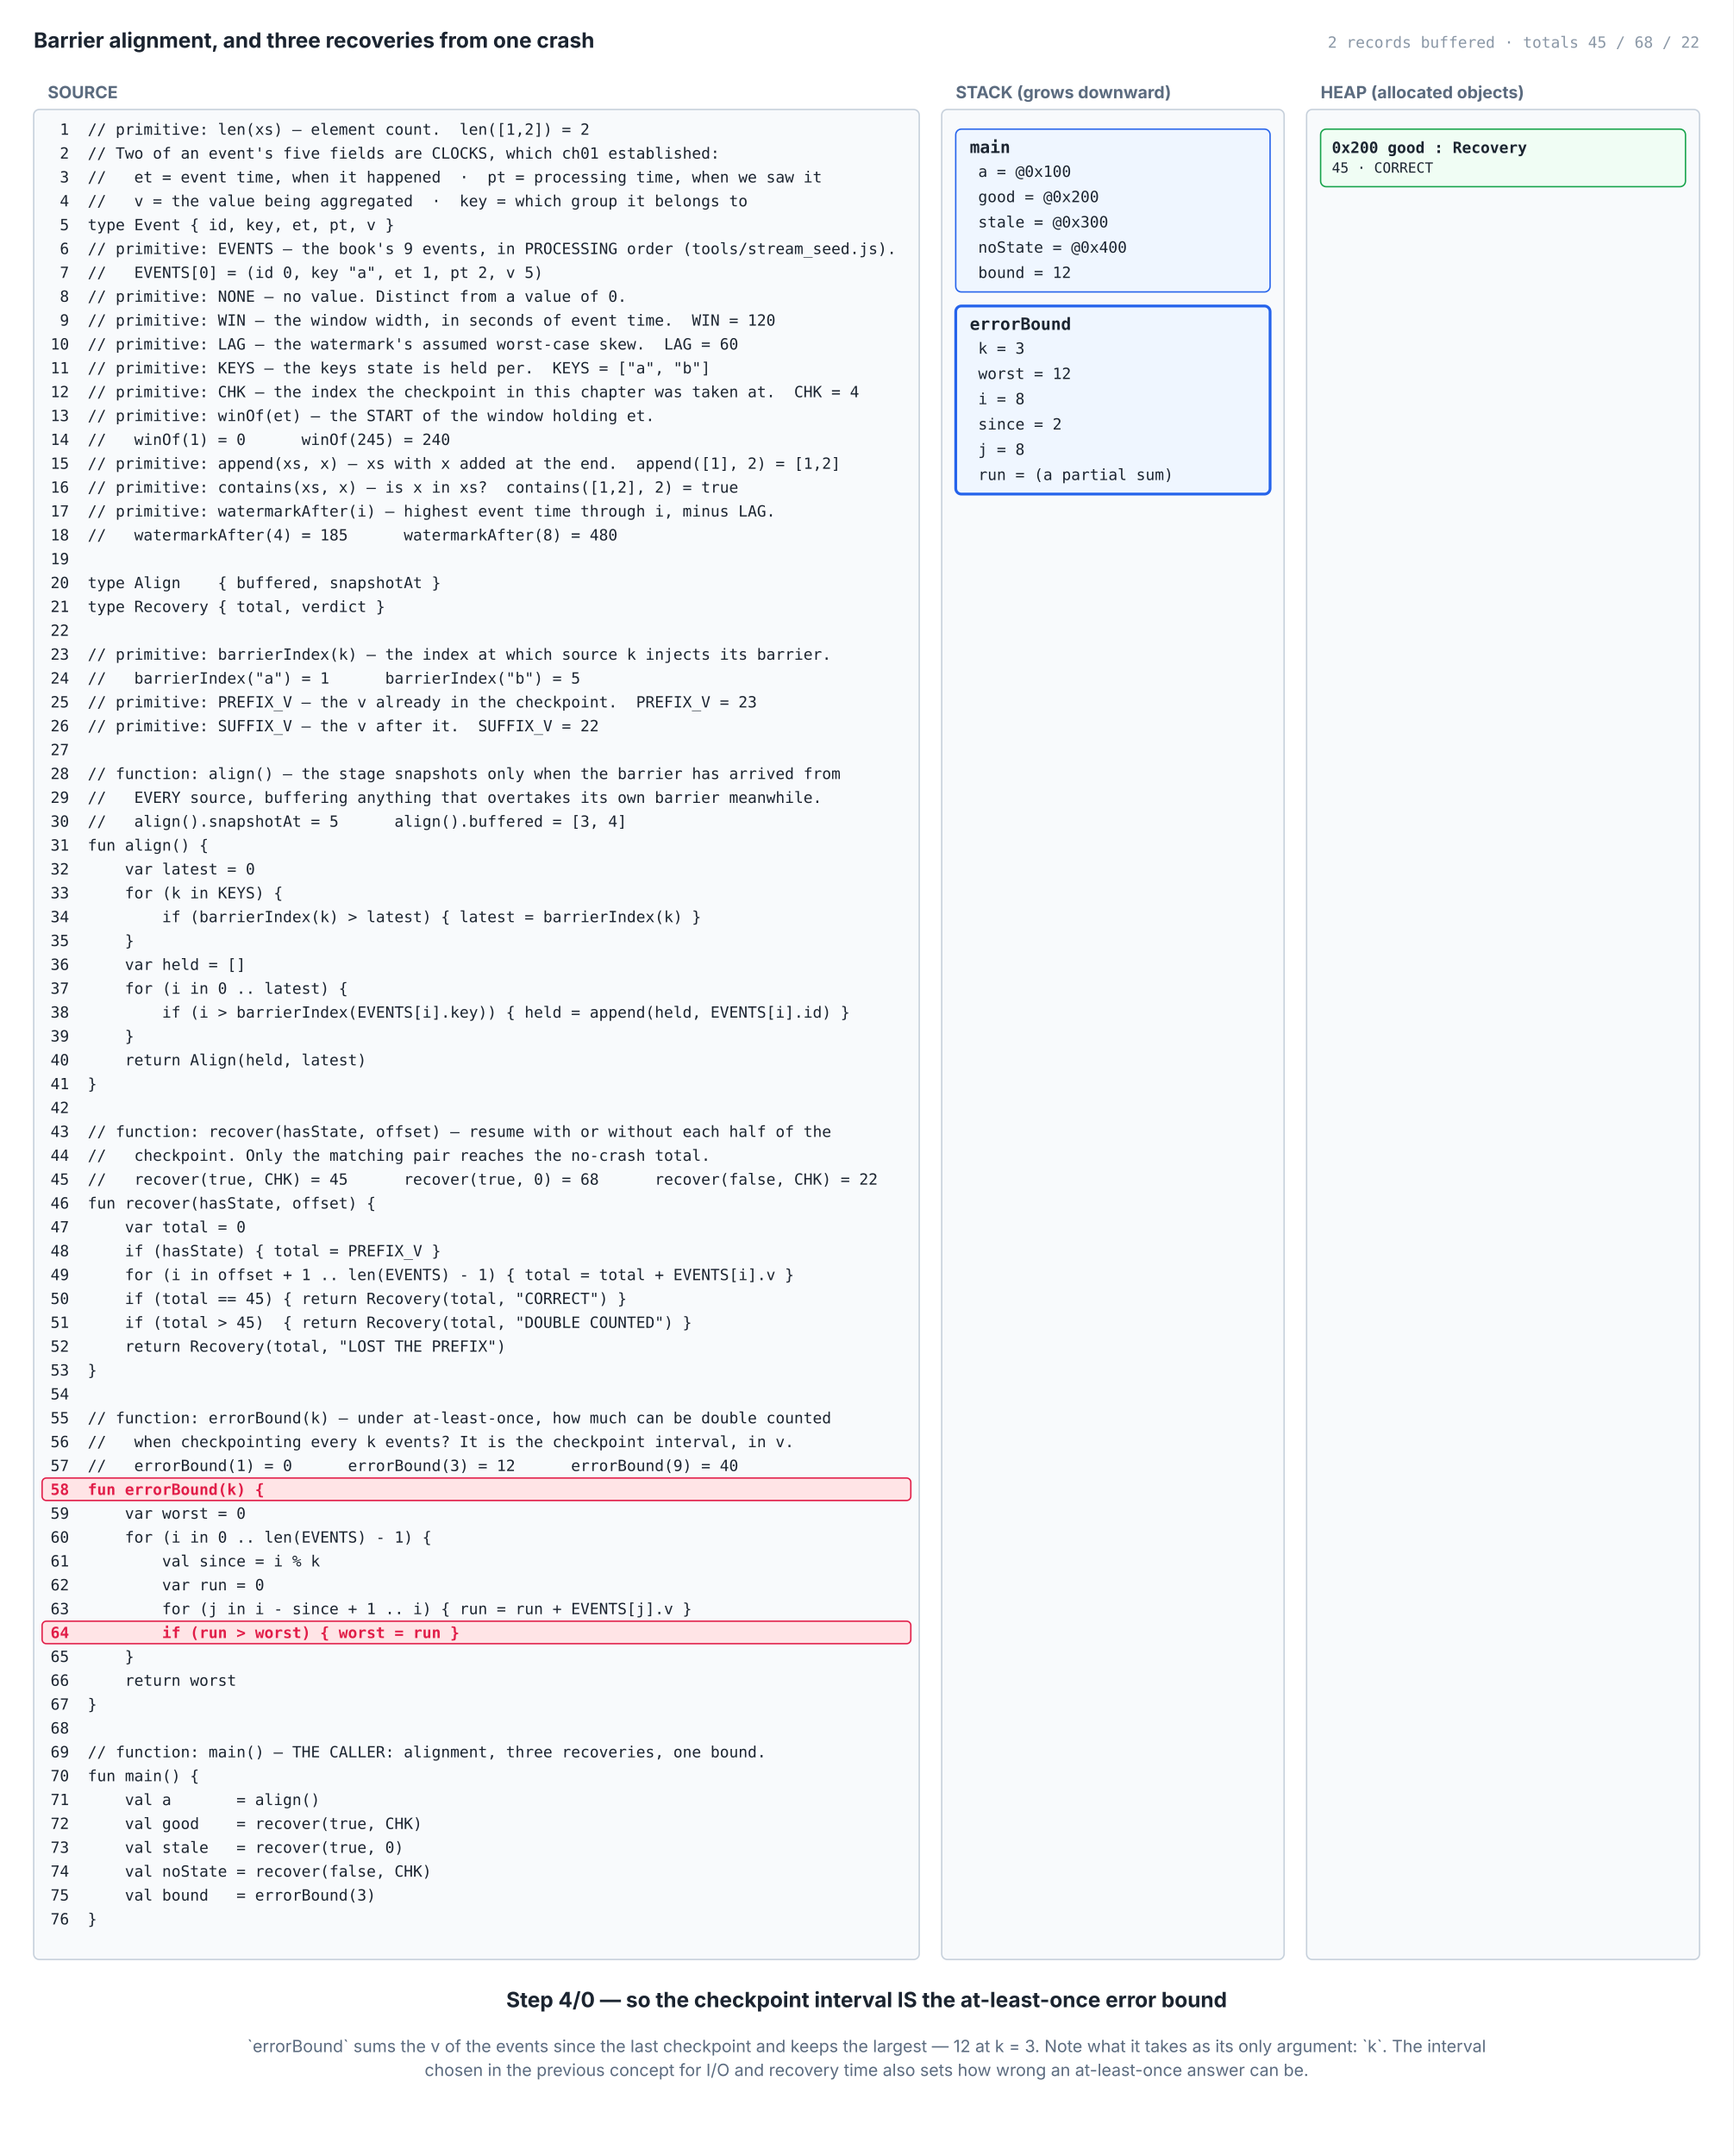
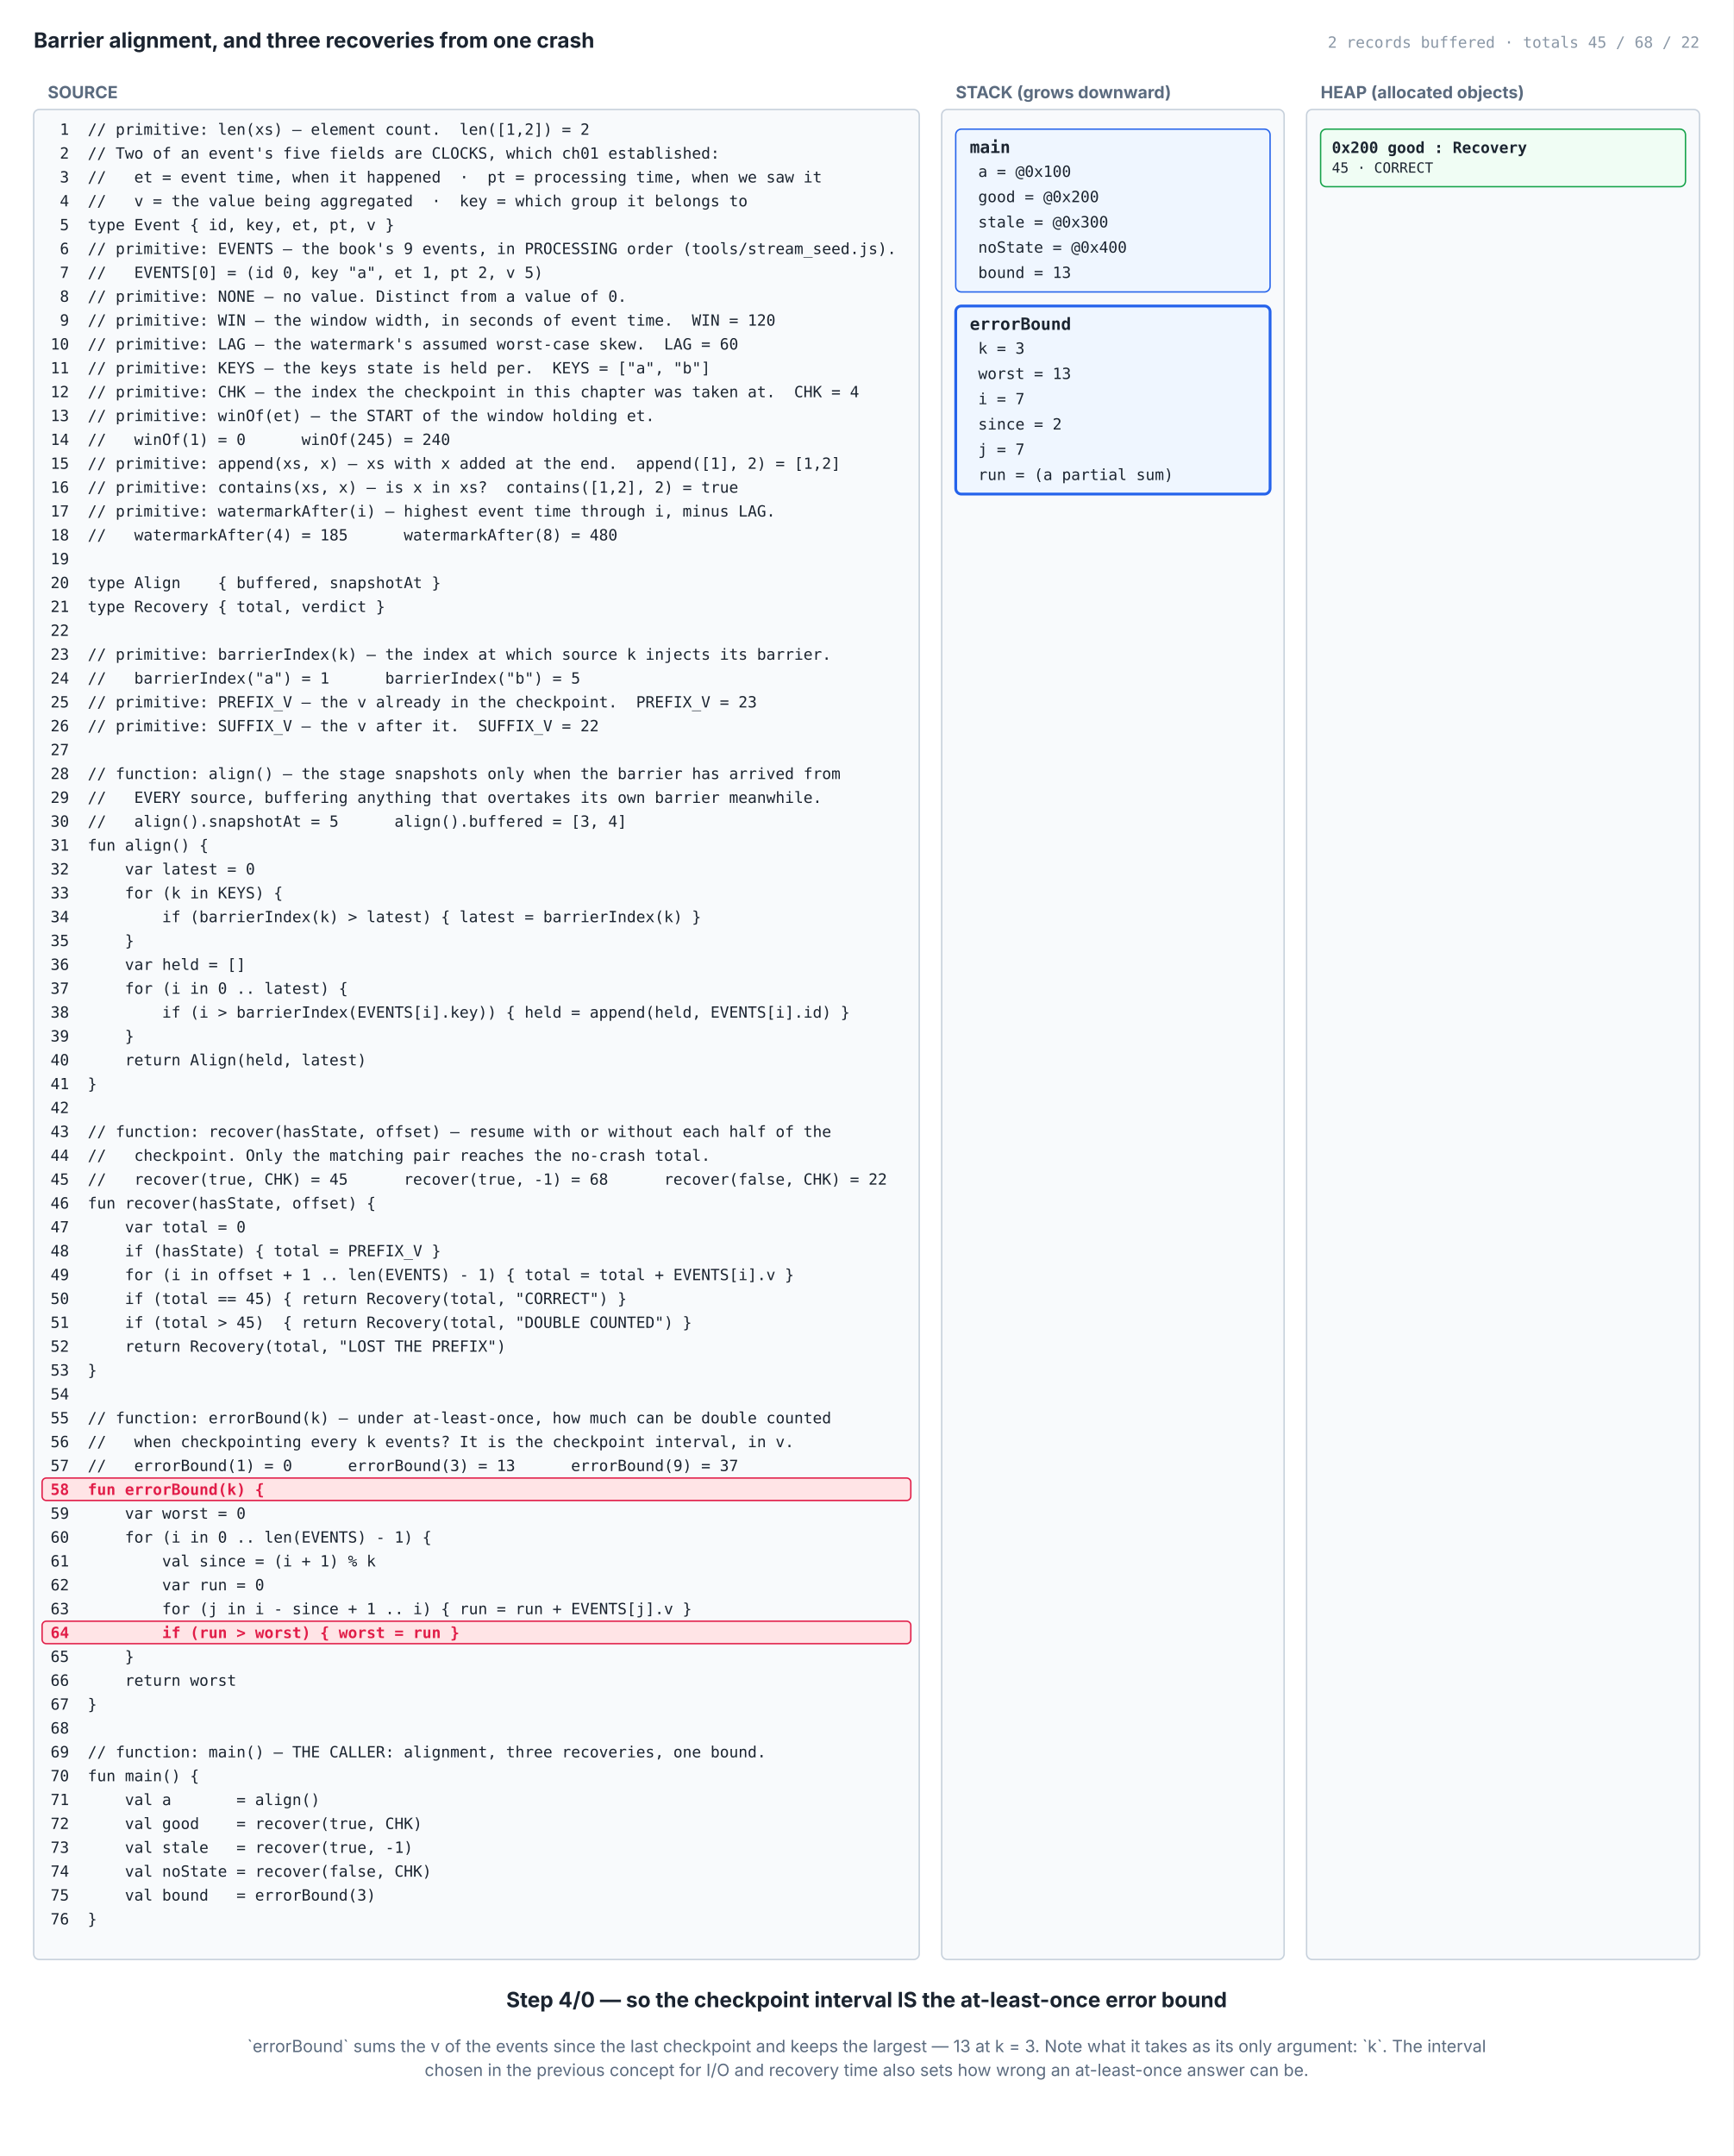
<svg xmlns="http://www.w3.org/2000/svg" viewBox="0 0 1235 1536" width="1235" height="1536" role="img" aria-label="so the checkpoint interval IS the at-least-once error bound">
  <rect width="1235" height="1536" fill="#ffffff" />
  <text x="24" y="34" font-family="system-ui,-apple-system,Segoe UI,sans-serif" font-size="15" font-weight="700" fill="#1b2430" text-anchor="start">Barrier alignment, and three recoveries from one crash</text>
  <text x="1211" y="34" font-family="ui-monospace,SFMono-Regular,Menlo,Consolas,monospace" font-size="11" font-weight="400" fill="#8a97a6" text-anchor="end">2 records buffered · totals 45 / 68 / 22</text>
  <rect x="24" y="78" width="631" height="1318" rx="4" fill="#f8fafc" stroke="#c6d0db" stroke-width="1" />
  <text x="34" y="70" font-family="system-ui,-apple-system,Segoe UI,sans-serif" font-size="12" font-weight="700" fill="#5b6b7f" text-anchor="start">SOURCE</text>
  <text x="36" y="96" font-family="ui-monospace,SFMono-Regular,Menlo,Consolas,monospace" font-size="11" font-weight="400" fill="#1b2430" text-anchor="start" xml:space="preserve"> 1  // primitive: len(xs) — element count.  len([1,2]) = 2</text>
  <text x="36" y="113" font-family="ui-monospace,SFMono-Regular,Menlo,Consolas,monospace" font-size="11" font-weight="400" fill="#1b2430" text-anchor="start" xml:space="preserve"> 2  // Two of an event's five fields are CLOCKS, which ch01 established:</text>
  <text x="36" y="130" font-family="ui-monospace,SFMono-Regular,Menlo,Consolas,monospace" font-size="11" font-weight="400" fill="#1b2430" text-anchor="start" xml:space="preserve"> 3  //   et = event time, when it happened  ·  pt = processing time, when we saw it</text>
  <text x="36" y="147" font-family="ui-monospace,SFMono-Regular,Menlo,Consolas,monospace" font-size="11" font-weight="400" fill="#1b2430" text-anchor="start" xml:space="preserve"> 4  //   v = the value being aggregated  ·  key = which group it belongs to</text>
  <text x="36" y="164" font-family="ui-monospace,SFMono-Regular,Menlo,Consolas,monospace" font-size="11" font-weight="400" fill="#1b2430" text-anchor="start" xml:space="preserve"> 5  type Event { id, key, et, pt, v }</text>
  <text x="36" y="181" font-family="ui-monospace,SFMono-Regular,Menlo,Consolas,monospace" font-size="11" font-weight="400" fill="#1b2430" text-anchor="start" xml:space="preserve"> 6  // primitive: EVENTS — the book's 9 events, in PROCESSING order (tools/stream_seed.js).</text>
  <text x="36" y="198" font-family="ui-monospace,SFMono-Regular,Menlo,Consolas,monospace" font-size="11" font-weight="400" fill="#1b2430" text-anchor="start" xml:space="preserve"> 7  //   EVENTS[0] = (id 0, key "a", et 1, pt 2, v 5)</text>
  <text x="36" y="215" font-family="ui-monospace,SFMono-Regular,Menlo,Consolas,monospace" font-size="11" font-weight="400" fill="#1b2430" text-anchor="start" xml:space="preserve"> 8  // primitive: NONE — no value. Distinct from a value of 0.</text>
  <text x="36" y="232" font-family="ui-monospace,SFMono-Regular,Menlo,Consolas,monospace" font-size="11" font-weight="400" fill="#1b2430" text-anchor="start" xml:space="preserve"> 9  // primitive: WIN — the window width, in seconds of event time.  WIN = 120</text>
  <text x="36" y="249" font-family="ui-monospace,SFMono-Regular,Menlo,Consolas,monospace" font-size="11" font-weight="400" fill="#1b2430" text-anchor="start" xml:space="preserve">10  // primitive: LAG — the watermark's assumed worst-case skew.  LAG = 60</text>
  <text x="36" y="266" font-family="ui-monospace,SFMono-Regular,Menlo,Consolas,monospace" font-size="11" font-weight="400" fill="#1b2430" text-anchor="start" xml:space="preserve">11  // primitive: KEYS — the keys state is held per.  KEYS = ["a", "b"]</text>
  <text x="36" y="283" font-family="ui-monospace,SFMono-Regular,Menlo,Consolas,monospace" font-size="11" font-weight="400" fill="#1b2430" text-anchor="start" xml:space="preserve">12  // primitive: CHK — the index the checkpoint in this chapter was taken at.  CHK = 4</text>
  <text x="36" y="300" font-family="ui-monospace,SFMono-Regular,Menlo,Consolas,monospace" font-size="11" font-weight="400" fill="#1b2430" text-anchor="start" xml:space="preserve">13  // primitive: winOf(et) — the START of the window holding et.</text>
  <text x="36" y="317" font-family="ui-monospace,SFMono-Regular,Menlo,Consolas,monospace" font-size="11" font-weight="400" fill="#1b2430" text-anchor="start" xml:space="preserve">14  //   winOf(1) = 0      winOf(245) = 240</text>
  <text x="36" y="334" font-family="ui-monospace,SFMono-Regular,Menlo,Consolas,monospace" font-size="11" font-weight="400" fill="#1b2430" text-anchor="start" xml:space="preserve">15  // primitive: append(xs, x) — xs with x added at the end.  append([1], 2) = [1,2]</text>
  <text x="36" y="351" font-family="ui-monospace,SFMono-Regular,Menlo,Consolas,monospace" font-size="11" font-weight="400" fill="#1b2430" text-anchor="start" xml:space="preserve">16  // primitive: contains(xs, x) — is x in xs?  contains([1,2], 2) = true</text>
  <text x="36" y="368" font-family="ui-monospace,SFMono-Regular,Menlo,Consolas,monospace" font-size="11" font-weight="400" fill="#1b2430" text-anchor="start" xml:space="preserve">17  // primitive: watermarkAfter(i) — highest event time through i, minus LAG.</text>
  <text x="36" y="385" font-family="ui-monospace,SFMono-Regular,Menlo,Consolas,monospace" font-size="11" font-weight="400" fill="#1b2430" text-anchor="start" xml:space="preserve">18  //   watermarkAfter(4) = 185      watermarkAfter(8) = 480</text>
  <text x="36" y="402" font-family="ui-monospace,SFMono-Regular,Menlo,Consolas,monospace" font-size="11" font-weight="400" fill="#1b2430" text-anchor="start" xml:space="preserve">19  </text>
  <text x="36" y="419" font-family="ui-monospace,SFMono-Regular,Menlo,Consolas,monospace" font-size="11" font-weight="400" fill="#1b2430" text-anchor="start" xml:space="preserve">20  type Align    { buffered, snapshotAt }</text>
  <text x="36" y="436" font-family="ui-monospace,SFMono-Regular,Menlo,Consolas,monospace" font-size="11" font-weight="400" fill="#1b2430" text-anchor="start" xml:space="preserve">21  type Recovery { total, verdict }</text>
  <text x="36" y="453" font-family="ui-monospace,SFMono-Regular,Menlo,Consolas,monospace" font-size="11" font-weight="400" fill="#1b2430" text-anchor="start" xml:space="preserve">22  </text>
  <text x="36" y="470" font-family="ui-monospace,SFMono-Regular,Menlo,Consolas,monospace" font-size="11" font-weight="400" fill="#1b2430" text-anchor="start" xml:space="preserve">23  // primitive: barrierIndex(k) — the index at which source k injects its barrier.</text>
  <text x="36" y="487" font-family="ui-monospace,SFMono-Regular,Menlo,Consolas,monospace" font-size="11" font-weight="400" fill="#1b2430" text-anchor="start" xml:space="preserve">24  //   barrierIndex("a") = 1      barrierIndex("b") = 5</text>
  <text x="36" y="504" font-family="ui-monospace,SFMono-Regular,Menlo,Consolas,monospace" font-size="11" font-weight="400" fill="#1b2430" text-anchor="start" xml:space="preserve">25  // primitive: PREFIX_V — the v already in the checkpoint.  PREFIX_V = 23</text>
  <text x="36" y="521" font-family="ui-monospace,SFMono-Regular,Menlo,Consolas,monospace" font-size="11" font-weight="400" fill="#1b2430" text-anchor="start" xml:space="preserve">26  // primitive: SUFFIX_V — the v after it.  SUFFIX_V = 22</text>
  <text x="36" y="538" font-family="ui-monospace,SFMono-Regular,Menlo,Consolas,monospace" font-size="11" font-weight="400" fill="#1b2430" text-anchor="start" xml:space="preserve">27  </text>
  <text x="36" y="555" font-family="ui-monospace,SFMono-Regular,Menlo,Consolas,monospace" font-size="11" font-weight="400" fill="#1b2430" text-anchor="start" xml:space="preserve">28  // function: align() — the stage snapshots only when the barrier has arrived from</text>
  <text x="36" y="572" font-family="ui-monospace,SFMono-Regular,Menlo,Consolas,monospace" font-size="11" font-weight="400" fill="#1b2430" text-anchor="start" xml:space="preserve">29  //   EVERY source, buffering anything that overtakes its own barrier meanwhile.</text>
  <text x="36" y="589" font-family="ui-monospace,SFMono-Regular,Menlo,Consolas,monospace" font-size="11" font-weight="400" fill="#1b2430" text-anchor="start" xml:space="preserve">30  //   align().snapshotAt = 5      align().buffered = [3, 4]</text>
  <text x="36" y="606" font-family="ui-monospace,SFMono-Regular,Menlo,Consolas,monospace" font-size="11" font-weight="400" fill="#1b2430" text-anchor="start" xml:space="preserve">31  fun align() {</text>
  <text x="36" y="623" font-family="ui-monospace,SFMono-Regular,Menlo,Consolas,monospace" font-size="11" font-weight="400" fill="#1b2430" text-anchor="start" xml:space="preserve">32      var latest = 0</text>
  <text x="36" y="640" font-family="ui-monospace,SFMono-Regular,Menlo,Consolas,monospace" font-size="11" font-weight="400" fill="#1b2430" text-anchor="start" xml:space="preserve">33      for (k in KEYS) {</text>
  <text x="36" y="657" font-family="ui-monospace,SFMono-Regular,Menlo,Consolas,monospace" font-size="11" font-weight="400" fill="#1b2430" text-anchor="start" xml:space="preserve">34          if (barrierIndex(k) &gt; latest) { latest = barrierIndex(k) }</text>
  <text x="36" y="674" font-family="ui-monospace,SFMono-Regular,Menlo,Consolas,monospace" font-size="11" font-weight="400" fill="#1b2430" text-anchor="start" xml:space="preserve">35      }</text>
  <text x="36" y="691" font-family="ui-monospace,SFMono-Regular,Menlo,Consolas,monospace" font-size="11" font-weight="400" fill="#1b2430" text-anchor="start" xml:space="preserve">36      var held = []</text>
  <text x="36" y="708" font-family="ui-monospace,SFMono-Regular,Menlo,Consolas,monospace" font-size="11" font-weight="400" fill="#1b2430" text-anchor="start" xml:space="preserve">37      for (i in 0 .. latest) {</text>
  <text x="36" y="725" font-family="ui-monospace,SFMono-Regular,Menlo,Consolas,monospace" font-size="11" font-weight="400" fill="#1b2430" text-anchor="start" xml:space="preserve">38          if (i &gt; barrierIndex(EVENTS[i].key)) { held = append(held, EVENTS[i].id) }</text>
  <text x="36" y="742" font-family="ui-monospace,SFMono-Regular,Menlo,Consolas,monospace" font-size="11" font-weight="400" fill="#1b2430" text-anchor="start" xml:space="preserve">39      }</text>
  <text x="36" y="759" font-family="ui-monospace,SFMono-Regular,Menlo,Consolas,monospace" font-size="11" font-weight="400" fill="#1b2430" text-anchor="start" xml:space="preserve">40      return Align(held, latest)</text>
  <text x="36" y="776" font-family="ui-monospace,SFMono-Regular,Menlo,Consolas,monospace" font-size="11" font-weight="400" fill="#1b2430" text-anchor="start" xml:space="preserve">41  }</text>
  <text x="36" y="793" font-family="ui-monospace,SFMono-Regular,Menlo,Consolas,monospace" font-size="11" font-weight="400" fill="#1b2430" text-anchor="start" xml:space="preserve">42  </text>
  <text x="36" y="810" font-family="ui-monospace,SFMono-Regular,Menlo,Consolas,monospace" font-size="11" font-weight="400" fill="#1b2430" text-anchor="start" xml:space="preserve">43  // function: recover(hasState, offset) — resume with or without each half of the</text>
  <text x="36" y="827" font-family="ui-monospace,SFMono-Regular,Menlo,Consolas,monospace" font-size="11" font-weight="400" fill="#1b2430" text-anchor="start" xml:space="preserve">44  //   checkpoint. Only the matching pair reaches the no-crash total.</text>
-   <text x="36" y="844" font-family="ui-monospace,SFMono-Regular,Menlo,Consolas,monospace" font-size="11" font-weight="400" fill="#1b2430" text-anchor="start" xml:space="preserve">45  //   recover(true, CHK) = 45      recover(true, 0) = 68      recover(false, CHK) = 22</text>
+   <text x="36" y="844" font-family="ui-monospace,SFMono-Regular,Menlo,Consolas,monospace" font-size="11" font-weight="400" fill="#1b2430" text-anchor="start" xml:space="preserve">45  //   recover(true, CHK) = 45      recover(true, -1) = 68      recover(false, CHK) = 22</text>
  <text x="36" y="861" font-family="ui-monospace,SFMono-Regular,Menlo,Consolas,monospace" font-size="11" font-weight="400" fill="#1b2430" text-anchor="start" xml:space="preserve">46  fun recover(hasState, offset) {</text>
  <text x="36" y="878" font-family="ui-monospace,SFMono-Regular,Menlo,Consolas,monospace" font-size="11" font-weight="400" fill="#1b2430" text-anchor="start" xml:space="preserve">47      var total = 0</text>
  <text x="36" y="895" font-family="ui-monospace,SFMono-Regular,Menlo,Consolas,monospace" font-size="11" font-weight="400" fill="#1b2430" text-anchor="start" xml:space="preserve">48      if (hasState) { total = PREFIX_V }</text>
  <text x="36" y="912" font-family="ui-monospace,SFMono-Regular,Menlo,Consolas,monospace" font-size="11" font-weight="400" fill="#1b2430" text-anchor="start" xml:space="preserve">49      for (i in offset + 1 .. len(EVENTS) - 1) { total = total + EVENTS[i].v }</text>
  <text x="36" y="929" font-family="ui-monospace,SFMono-Regular,Menlo,Consolas,monospace" font-size="11" font-weight="400" fill="#1b2430" text-anchor="start" xml:space="preserve">50      if (total == 45) { return Recovery(total, "CORRECT") }</text>
  <text x="36" y="946" font-family="ui-monospace,SFMono-Regular,Menlo,Consolas,monospace" font-size="11" font-weight="400" fill="#1b2430" text-anchor="start" xml:space="preserve">51      if (total &gt; 45)  { return Recovery(total, "DOUBLE COUNTED") }</text>
  <text x="36" y="963" font-family="ui-monospace,SFMono-Regular,Menlo,Consolas,monospace" font-size="11" font-weight="400" fill="#1b2430" text-anchor="start" xml:space="preserve">52      return Recovery(total, "LOST THE PREFIX")</text>
  <text x="36" y="980" font-family="ui-monospace,SFMono-Regular,Menlo,Consolas,monospace" font-size="11" font-weight="400" fill="#1b2430" text-anchor="start" xml:space="preserve">53  }</text>
  <text x="36" y="997" font-family="ui-monospace,SFMono-Regular,Menlo,Consolas,monospace" font-size="11" font-weight="400" fill="#1b2430" text-anchor="start" xml:space="preserve">54  </text>
  <text x="36" y="1014" font-family="ui-monospace,SFMono-Regular,Menlo,Consolas,monospace" font-size="11" font-weight="400" fill="#1b2430" text-anchor="start" xml:space="preserve">55  // function: errorBound(k) — under at-least-once, how much can be double counted</text>
  <text x="36" y="1031" font-family="ui-monospace,SFMono-Regular,Menlo,Consolas,monospace" font-size="11" font-weight="400" fill="#1b2430" text-anchor="start" xml:space="preserve">56  //   when checkpointing every k events? It is the checkpoint interval, in v.</text>
-   <text x="36" y="1048" font-family="ui-monospace,SFMono-Regular,Menlo,Consolas,monospace" font-size="11" font-weight="400" fill="#1b2430" text-anchor="start" xml:space="preserve">57  //   errorBound(1) = 0      errorBound(3) = 12      errorBound(9) = 40</text>
+   <text x="36" y="1048" font-family="ui-monospace,SFMono-Regular,Menlo,Consolas,monospace" font-size="11" font-weight="400" fill="#1b2430" text-anchor="start" xml:space="preserve">57  //   errorBound(1) = 0      errorBound(3) = 13      errorBound(9) = 37</text>
  <rect x="30" y="1053" width="619" height="16" rx="3" fill="#ffe4e6" stroke="#e11d48" stroke-width="1" />
  <text x="36" y="1065" font-family="ui-monospace,SFMono-Regular,Menlo,Consolas,monospace" font-size="11" font-weight="700" fill="#e11d48" text-anchor="start" xml:space="preserve">58  fun errorBound(k) {</text>
  <text x="36" y="1082" font-family="ui-monospace,SFMono-Regular,Menlo,Consolas,monospace" font-size="11" font-weight="400" fill="#1b2430" text-anchor="start" xml:space="preserve">59      var worst = 0</text>
  <text x="36" y="1099" font-family="ui-monospace,SFMono-Regular,Menlo,Consolas,monospace" font-size="11" font-weight="400" fill="#1b2430" text-anchor="start" xml:space="preserve">60      for (i in 0 .. len(EVENTS) - 1) {</text>
-   <text x="36" y="1116" font-family="ui-monospace,SFMono-Regular,Menlo,Consolas,monospace" font-size="11" font-weight="400" fill="#1b2430" text-anchor="start" xml:space="preserve">61          val since = i % k</text>
+   <text x="36" y="1116" font-family="ui-monospace,SFMono-Regular,Menlo,Consolas,monospace" font-size="11" font-weight="400" fill="#1b2430" text-anchor="start" xml:space="preserve">61          val since = (i + 1) % k</text>
  <text x="36" y="1133" font-family="ui-monospace,SFMono-Regular,Menlo,Consolas,monospace" font-size="11" font-weight="400" fill="#1b2430" text-anchor="start" xml:space="preserve">62          var run = 0</text>
  <text x="36" y="1150" font-family="ui-monospace,SFMono-Regular,Menlo,Consolas,monospace" font-size="11" font-weight="400" fill="#1b2430" text-anchor="start" xml:space="preserve">63          for (j in i - since + 1 .. i) { run = run + EVENTS[j].v }</text>
  <rect x="30" y="1155" width="619" height="16" rx="3" fill="#ffe4e6" stroke="#e11d48" stroke-width="1" />
  <text x="36" y="1167" font-family="ui-monospace,SFMono-Regular,Menlo,Consolas,monospace" font-size="11" font-weight="700" fill="#e11d48" text-anchor="start" xml:space="preserve">64          if (run &gt; worst) { worst = run }</text>
  <text x="36" y="1184" font-family="ui-monospace,SFMono-Regular,Menlo,Consolas,monospace" font-size="11" font-weight="400" fill="#1b2430" text-anchor="start" xml:space="preserve">65      }</text>
  <text x="36" y="1201" font-family="ui-monospace,SFMono-Regular,Menlo,Consolas,monospace" font-size="11" font-weight="400" fill="#1b2430" text-anchor="start" xml:space="preserve">66      return worst</text>
  <text x="36" y="1218" font-family="ui-monospace,SFMono-Regular,Menlo,Consolas,monospace" font-size="11" font-weight="400" fill="#1b2430" text-anchor="start" xml:space="preserve">67  }</text>
  <text x="36" y="1235" font-family="ui-monospace,SFMono-Regular,Menlo,Consolas,monospace" font-size="11" font-weight="400" fill="#1b2430" text-anchor="start" xml:space="preserve">68  </text>
  <text x="36" y="1252" font-family="ui-monospace,SFMono-Regular,Menlo,Consolas,monospace" font-size="11" font-weight="400" fill="#1b2430" text-anchor="start" xml:space="preserve">69  // function: main() — THE CALLER: alignment, three recoveries, one bound.</text>
  <text x="36" y="1269" font-family="ui-monospace,SFMono-Regular,Menlo,Consolas,monospace" font-size="11" font-weight="400" fill="#1b2430" text-anchor="start" xml:space="preserve">70  fun main() {</text>
  <text x="36" y="1286" font-family="ui-monospace,SFMono-Regular,Menlo,Consolas,monospace" font-size="11" font-weight="400" fill="#1b2430" text-anchor="start" xml:space="preserve">71      val a       = align()</text>
  <text x="36" y="1303" font-family="ui-monospace,SFMono-Regular,Menlo,Consolas,monospace" font-size="11" font-weight="400" fill="#1b2430" text-anchor="start" xml:space="preserve">72      val good    = recover(true, CHK)</text>
-   <text x="36" y="1320" font-family="ui-monospace,SFMono-Regular,Menlo,Consolas,monospace" font-size="11" font-weight="400" fill="#1b2430" text-anchor="start" xml:space="preserve">73      val stale   = recover(true, 0)</text>
+   <text x="36" y="1320" font-family="ui-monospace,SFMono-Regular,Menlo,Consolas,monospace" font-size="11" font-weight="400" fill="#1b2430" text-anchor="start" xml:space="preserve">73      val stale   = recover(true, -1)</text>
  <text x="36" y="1337" font-family="ui-monospace,SFMono-Regular,Menlo,Consolas,monospace" font-size="11" font-weight="400" fill="#1b2430" text-anchor="start" xml:space="preserve">74      val noState = recover(false, CHK)</text>
  <text x="36" y="1354" font-family="ui-monospace,SFMono-Regular,Menlo,Consolas,monospace" font-size="11" font-weight="400" fill="#1b2430" text-anchor="start" xml:space="preserve">75      val bound   = errorBound(3)</text>
  <text x="36" y="1371" font-family="ui-monospace,SFMono-Regular,Menlo,Consolas,monospace" font-size="11" font-weight="400" fill="#1b2430" text-anchor="start" xml:space="preserve">76  }</text>
  <rect x="671" y="78" width="244" height="1318" rx="4" fill="#f8fafc" stroke="#c6d0db" stroke-width="1" />
  <text x="681" y="70" font-family="system-ui,-apple-system,Segoe UI,sans-serif" font-size="12" font-weight="700" fill="#5b6b7f" text-anchor="start">STACK  (grows downward)</text>
  <rect x="681" y="92" width="224" height="116" rx="4" fill="#eff6ff" stroke="#2563eb" stroke-width="1" />
  <text x="691" y="109" font-family="ui-monospace,SFMono-Regular,Menlo,Consolas,monospace" font-size="12" font-weight="700" fill="#1b2430" text-anchor="start">main</text>
  <text x="697" y="126" font-family="ui-monospace,SFMono-Regular,Menlo,Consolas,monospace" font-size="11" font-weight="400" fill="#1b2430" text-anchor="start">a = @0x100</text>
  <text x="697" y="144" font-family="ui-monospace,SFMono-Regular,Menlo,Consolas,monospace" font-size="11" font-weight="400" fill="#1b2430" text-anchor="start">good = @0x200</text>
  <text x="697" y="162" font-family="ui-monospace,SFMono-Regular,Menlo,Consolas,monospace" font-size="11" font-weight="400" fill="#1b2430" text-anchor="start">stale = @0x300</text>
  <text x="697" y="180" font-family="ui-monospace,SFMono-Regular,Menlo,Consolas,monospace" font-size="11" font-weight="400" fill="#1b2430" text-anchor="start">noState = @0x400</text>
-   <text x="697" y="198" font-family="ui-monospace,SFMono-Regular,Menlo,Consolas,monospace" font-size="11" font-weight="400" fill="#1b2430" text-anchor="start">bound = 12</text>
+   <text x="697" y="198" font-family="ui-monospace,SFMono-Regular,Menlo,Consolas,monospace" font-size="11" font-weight="400" fill="#1b2430" text-anchor="start">bound = 13</text>
  <rect x="681" y="218" width="224" height="134" rx="4" fill="#eff6ff" stroke="#2563eb" stroke-width="2" />
  <text x="691" y="235" font-family="ui-monospace,SFMono-Regular,Menlo,Consolas,monospace" font-size="12" font-weight="700" fill="#1b2430" text-anchor="start">errorBound</text>
  <text x="697" y="252" font-family="ui-monospace,SFMono-Regular,Menlo,Consolas,monospace" font-size="11" font-weight="400" fill="#1b2430" text-anchor="start">k = 3</text>
-   <text x="697" y="270" font-family="ui-monospace,SFMono-Regular,Menlo,Consolas,monospace" font-size="11" font-weight="400" fill="#1b2430" text-anchor="start">worst = 12</text>
-   <text x="697" y="288" font-family="ui-monospace,SFMono-Regular,Menlo,Consolas,monospace" font-size="11" font-weight="400" fill="#1b2430" text-anchor="start">i = 8</text>
+   <text x="697" y="270" font-family="ui-monospace,SFMono-Regular,Menlo,Consolas,monospace" font-size="11" font-weight="400" fill="#1b2430" text-anchor="start">worst = 13</text>
+   <text x="697" y="288" font-family="ui-monospace,SFMono-Regular,Menlo,Consolas,monospace" font-size="11" font-weight="400" fill="#1b2430" text-anchor="start">i = 7</text>
  <text x="697" y="306" font-family="ui-monospace,SFMono-Regular,Menlo,Consolas,monospace" font-size="11" font-weight="400" fill="#1b2430" text-anchor="start">since = 2</text>
-   <text x="697" y="324" font-family="ui-monospace,SFMono-Regular,Menlo,Consolas,monospace" font-size="11" font-weight="400" fill="#1b2430" text-anchor="start">j = 8</text>
+   <text x="697" y="324" font-family="ui-monospace,SFMono-Regular,Menlo,Consolas,monospace" font-size="11" font-weight="400" fill="#1b2430" text-anchor="start">j = 7</text>
  <text x="697" y="342" font-family="ui-monospace,SFMono-Regular,Menlo,Consolas,monospace" font-size="11" font-weight="400" fill="#1b2430" text-anchor="start">run = (a partial sum)</text>
  <rect x="931" y="78" width="280" height="1318" rx="4" fill="#f8fafc" stroke="#c6d0db" stroke-width="1" />
  <text x="941" y="70" font-family="system-ui,-apple-system,Segoe UI,sans-serif" font-size="12" font-weight="700" fill="#5b6b7f" text-anchor="start">HEAP  (allocated objects)</text>
  <rect x="941" y="92" width="260" height="41" rx="4" fill="#f0fdf4" stroke="#16a34a" stroke-width="1" />
  <text x="949" y="109" font-family="ui-monospace,SFMono-Regular,Menlo,Consolas,monospace" font-size="11" font-weight="700" fill="#1b2430" text-anchor="start">0x200  good : Recovery</text>
  <text x="949" y="123" font-family="ui-monospace,SFMono-Regular,Menlo,Consolas,monospace" font-size="10" font-weight="400" fill="#1b2430" text-anchor="start">45 · CORRECT</text>
  <text x="617.5" y="1430" font-family="system-ui,-apple-system,Segoe UI,sans-serif" font-size="15" font-weight="700" fill="#1b2430" text-anchor="middle">Step 4/0 — so the checkpoint interval IS the at-least-once error bound</text>
-   <text x="617.5" y="1462" font-family="system-ui,-apple-system,Segoe UI,sans-serif" font-size="12" font-weight="400" fill="#5b6b7f" text-anchor="middle">`errorBound` sums the v of the events since the last checkpoint and keeps the largest — 12 at k = 3. Note what it takes as its only argument: `k`. The interval</text>
+   <text x="617.5" y="1462" font-family="system-ui,-apple-system,Segoe UI,sans-serif" font-size="12" font-weight="400" fill="#5b6b7f" text-anchor="middle">`errorBound` sums the v of the events since the last checkpoint and keeps the largest — 13 at k = 3. Note what it takes as its only argument: `k`. The interval</text>
  <text x="617.5" y="1479" font-family="system-ui,-apple-system,Segoe UI,sans-serif" font-size="12" font-weight="400" fill="#5b6b7f" text-anchor="middle">chosen in the previous concept for I/O and recovery time also sets how wrong an at-least-once answer can be.</text>
</svg>
